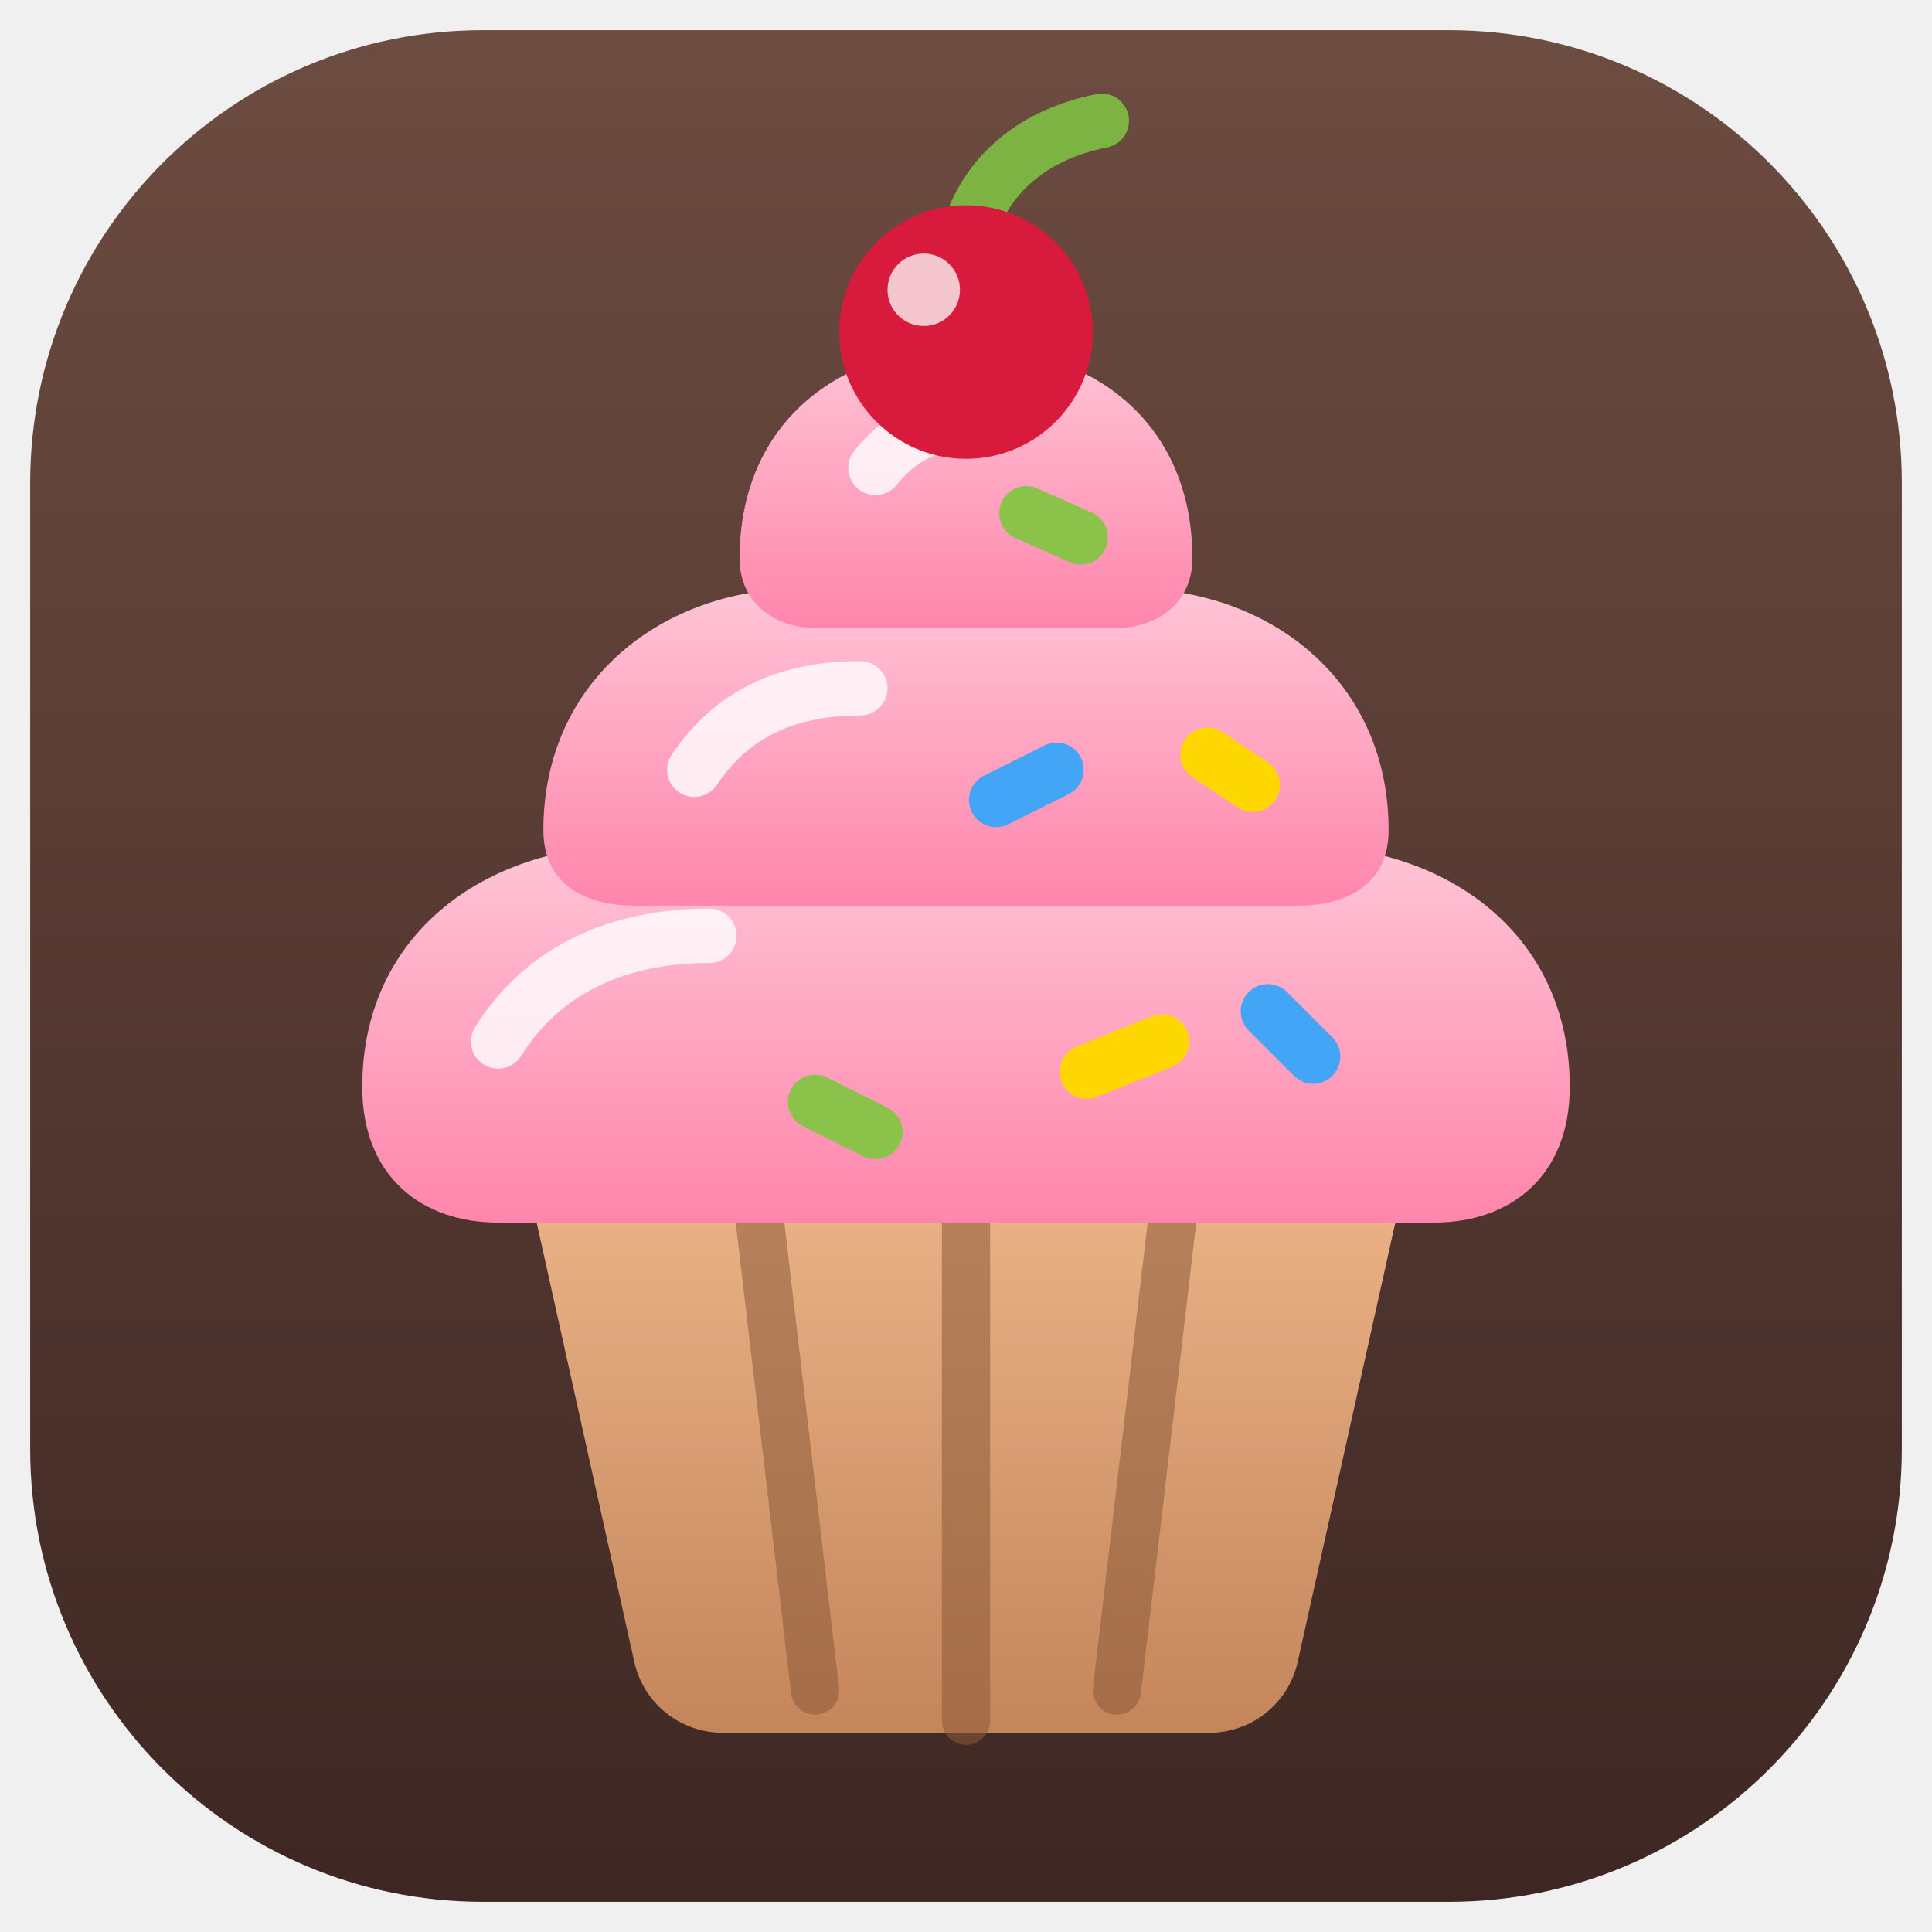
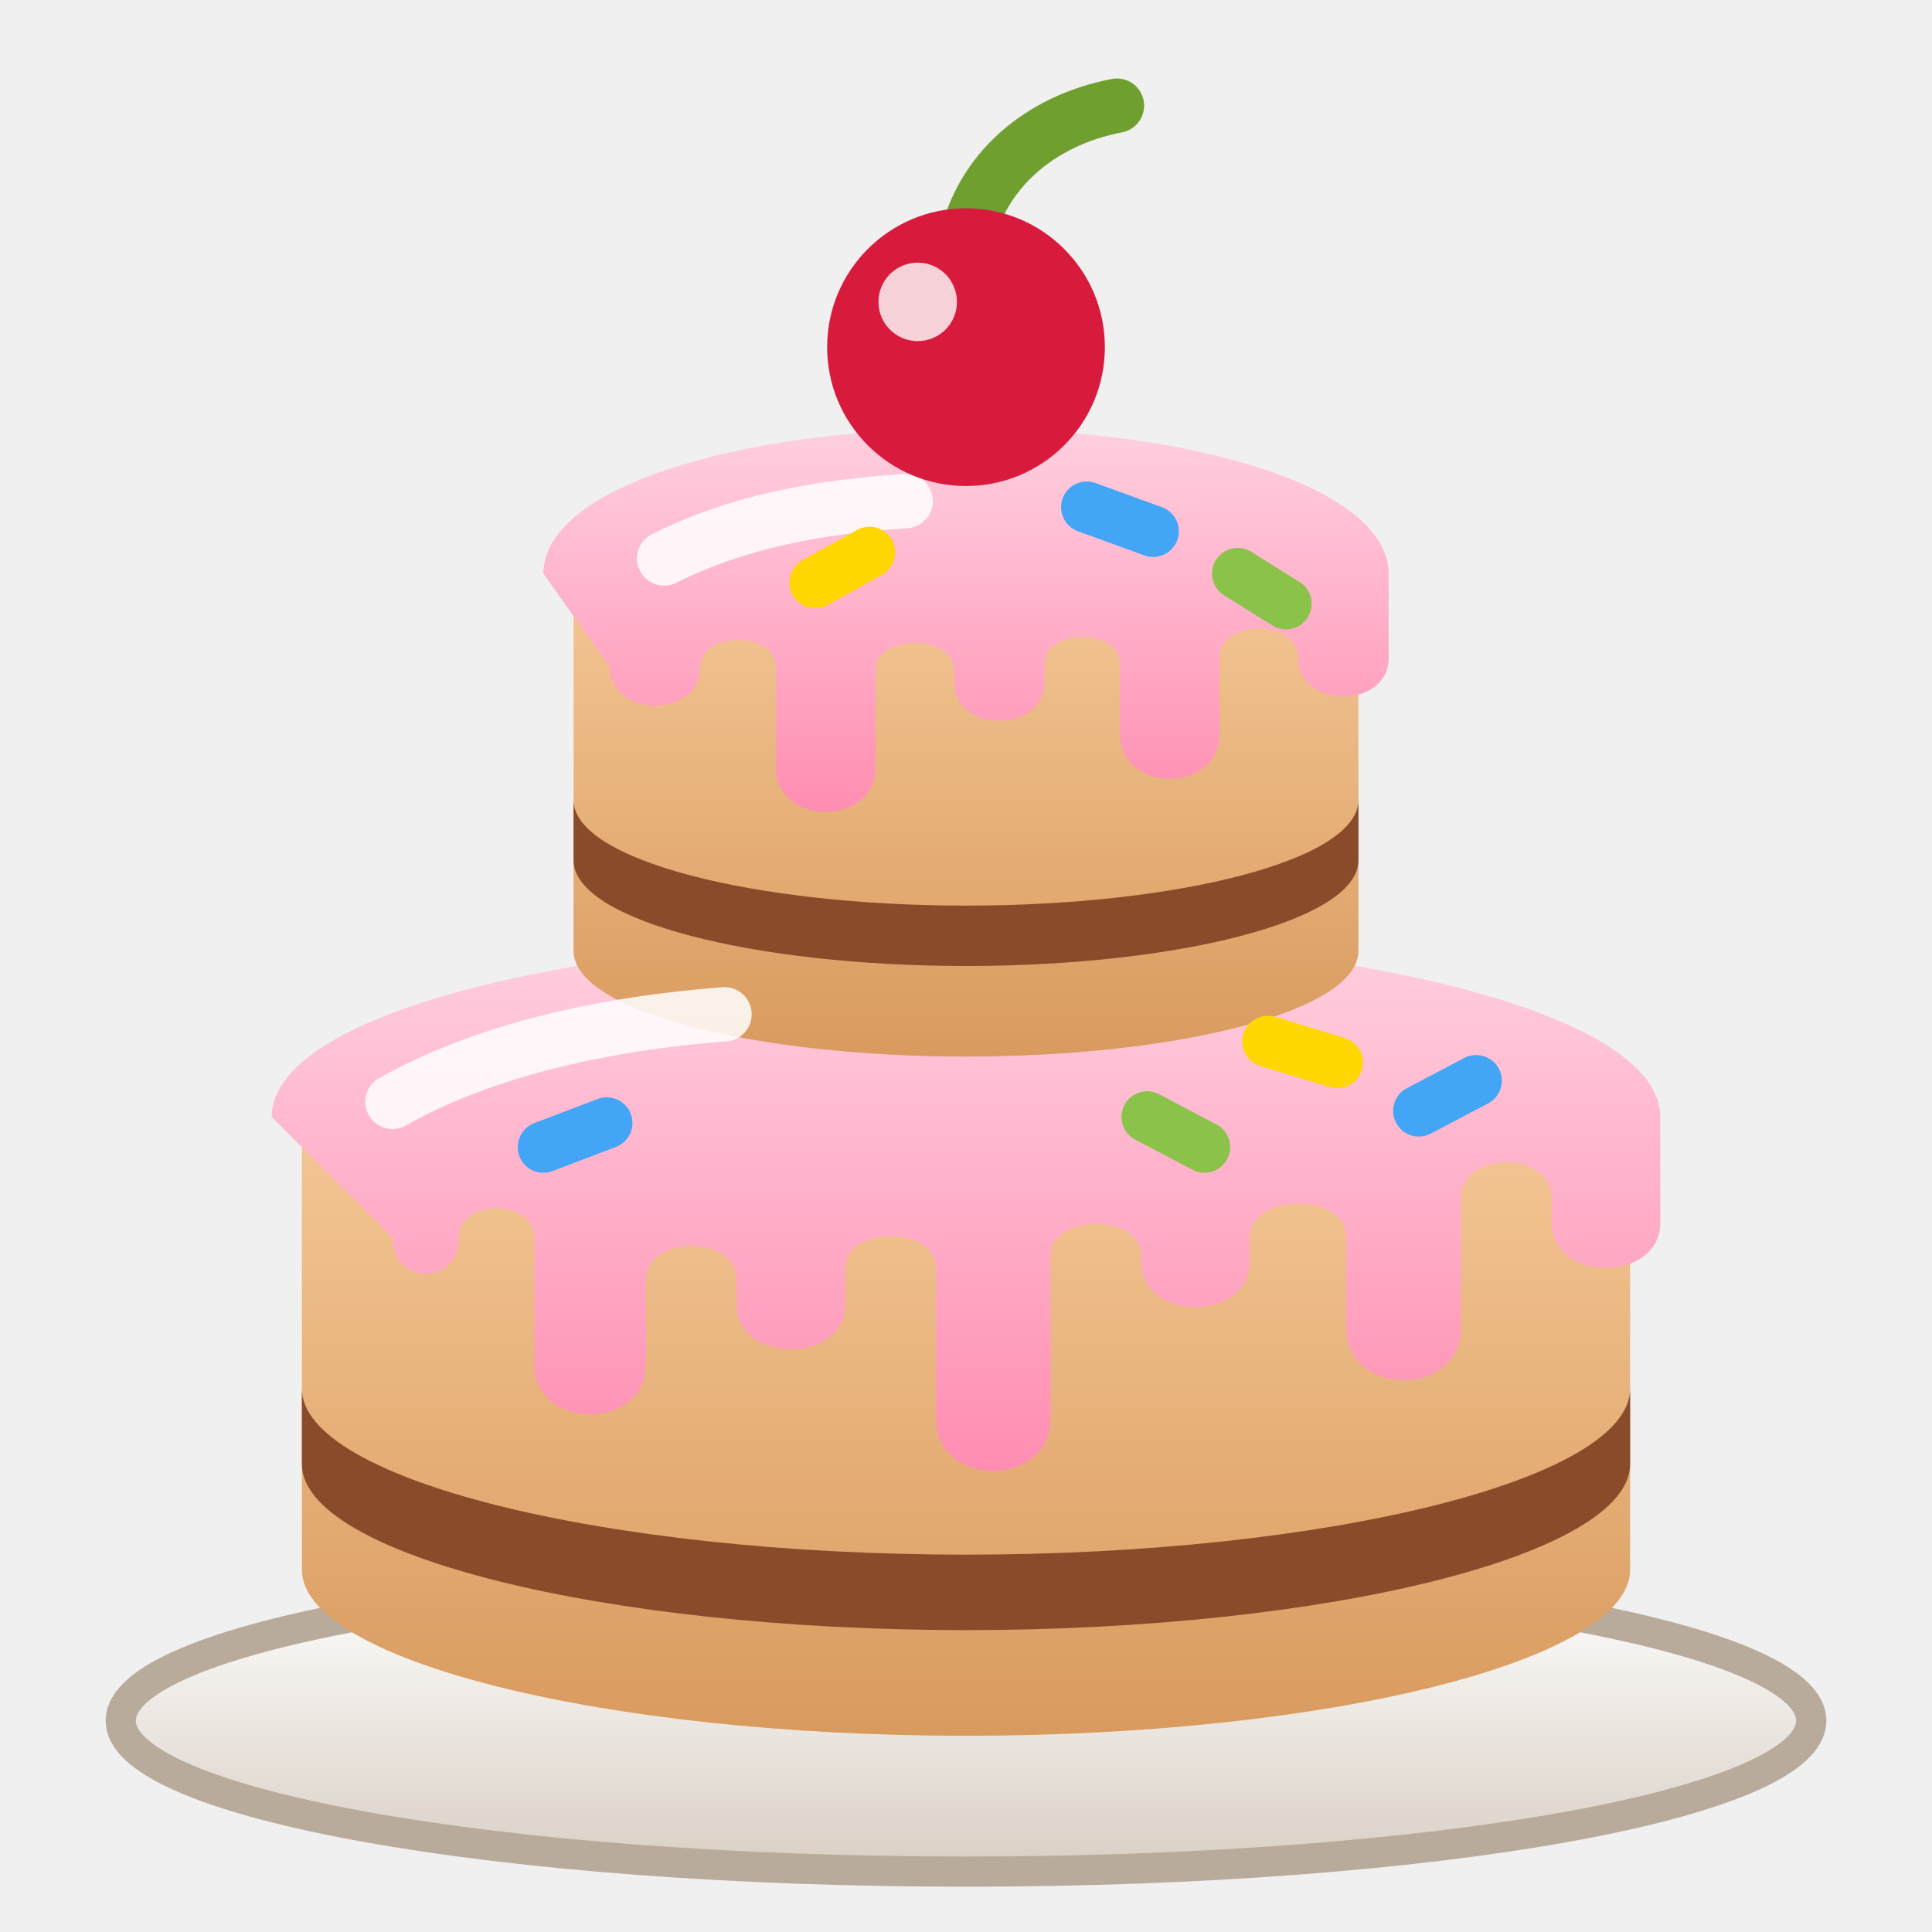
<svg xmlns="http://www.w3.org/2000/svg" viewBox="0 0 64 64">
  <defs>
-     <linearGradient id="bg" x1="0" y1="0" x2="0" y2="1">
-       <stop offset="0" stop-color="#6D4C41" />
-       <stop offset="1" stop-color="#3E2723" />
-     </linearGradient>
-     <linearGradient id="paper" x1="0" y1="0" x2="0" y2="1">
-       <stop offset="0" stop-color="#F0B98D" />
-       <stop offset="1" stop-color="#C4855B" />
+     <linearGradient id="sponge" x1="0" y1="0" x2="0" y2="1">
+       <stop offset="0" stop-color="#F4C795" />
+       <stop offset="1" stop-color="#D99A5E" />
    </linearGradient>
    <linearGradient id="icing" x1="0" y1="0" x2="0" y2="1">
-       <stop offset="0" stop-color="#FFC4D6" />
-       <stop offset="1" stop-color="#FF85AC" />
+       <stop offset="0" stop-color="#FFD0DF" />
+       <stop offset="1" stop-color="#FF8DB2" />
+     </linearGradient>
+     <linearGradient id="plate" x1="0" y1="0" x2="0" y2="1">
+       <stop offset="0" stop-color="#FFFFFF" />
+       <stop offset="1" stop-color="#D9CFC4" />
    </linearGradient>
  </defs>
-   <rect x="1" y="1" width="62" height="62" rx="15" fill="url(#bg)" />
-   <path d="M17 37h30l-4 18a3 3 0 0 1-3 2.400H24a3 3 0 0 1-3-2.400z" fill="url(#paper)" />
-   <path d="M25 39l2 17M32 39v18M39 39l-2 17" stroke="#8B5A36" stroke-width="1.600" stroke-linecap="round" opacity=".55" />
-   <path d="M12 36c0-5 4-8 9-8h22c5 0 9 3 9 8 0 3-2 4.500-4.500 4.500h-31C14 40.500 12 39 12 36z" fill="url(#icing)" />
-   <path d="M18 27.500c0-5 4-8 8.500-8h11c4.500 0 8.500 3 8.500 8 0 1.800-1.400 2.500-3 2.500H21c-1.600 0-3-.7-3-2.500z" fill="url(#icing)" />
-   <path d="M24.500 18.500c0-4.500 3.300-7 7.500-7s7.500 2.500 7.500 7c0 1.500-1.200 2.300-2.500 2.300H27c-1.300 0-2.500-.8-2.500-2.300z" fill="url(#icing)" />
-   <path d="M16.500 34.500c1.500-2.400 4-3.500 7-3.500M23 25.500c1.200-1.800 3-2.700 5.500-2.700M29 15.500c.8-1 1.800-1.500 3-1.500" fill="none" stroke="#fff" stroke-width="1.800" stroke-linecap="round" opacity=".8" />
-   <g stroke-width="1.800" stroke-linecap="round">
-     <path d="M36 35.500l2.500-1" stroke="#FFD700" />
-     <path d="M27 36.500l2 1" stroke="#8BC34A" />
-     <path d="M42 33.500l1.500 1.500" stroke="#42A5F5" />
-     <path d="M33 26.500l2-1" stroke="#42A5F5" />
-     <path d="M40 25l1.500 1" stroke="#FFD700" />
-     <path d="M34 17l1.800.8" stroke="#8BC34A" />
+   <ellipse cx="32" cy="57" rx="28" ry="5" fill="url(#plate)" stroke="#B9AB9C" stroke-width="1" />
+   <path d="M10 37v15c0 3 10 5.500 22 5.500S54 55 54 52V37z" fill="url(#sponge)" />
+   <path d="M10 46c0 3 10 5.500 22 5.500S54 49 54 46v2.500c0 3-10 5.500-22 5.500s-22-2.500-22-5.500z" fill="#8A4B2A" />
+   <path d="M9 37c0-3.500 10.500-6 23-6s23 2.500 23 6v3.500c0 2-3.600 2-3.600 0v-.8c0-1.600-3-1.600-3 0v4.300c0 2.300-3.800 2.300-3.800 0v-3c0-1.500-3.200-1.500-3.200 0v.8c0 2-3.600 2-3.600 0v-.2c0-1.400-3-1.400-3 0v5.400c0 2.300-3.800 2.300-3.800 0v-5c0-1.400-3-1.400-3 0v1.200c0 2-3.600 2-3.600 0v-.8c0-1.500-3-1.500-3 0v2.800c0 2.200-3.700 2.200-3.700 0v-4.200c0-1.300-2.500-1.300-2.500 0 0 1.600-2.200 1.600-2.200 0z" fill="url(#icing)" />
+   <path d="M19 19v12.500c0 2 6 3.500 13 3.500s13-1.500 13-3.500V19z" fill="url(#sponge)" />
+   <path d="M19 26.500c0 2 6 3.500 13 3.500s13-1.500 13-3.500v2c0 2-6 3.500-13 3.500s-13-1.500-13-3.500z" fill="#8A4B2A" />
+   <path d="M18 19c0-2.800 6.300-4.800 14-4.800S46 16.200 46 19v2.800c0 1.700-3 1.700-3 0 0-1.300-2.600-1.300-2.600 0v2.500c0 2-3.300 2-3.300 0v-2.300c0-1.200-2.500-1.200-2.500 0v.6c0 1.700-3 1.700-3 0v-.4c0-1.200-2.600-1.200-2.600 0v3.200c0 2-3.300 2-3.300 0v-3.300c0-1.200-2.500-1.200-2.500 0 0 1.700-3 1.700-3 0z" fill="url(#icing)" />
+   <path d="M13 36.500c3-1.700 7-2.600 11-2.900M22 18.500c2.400-1.200 5-1.700 8-1.900" fill="none" stroke="#fff" stroke-width="1.800" stroke-linecap="round" opacity=".85" />
+   <g stroke-width="1.700" stroke-linecap="round">
+     <path d="M36 16.800l2.200.8" stroke="#42A5F5" />
+     <path d="M27 19.300l1.800-1" stroke="#FFD700" />
+     <path d="M41 19l1.600 1" stroke="#8BC34A" />
+     <path d="M42 34.500l2.300.7" stroke="#FFD700" />
+     <path d="M47 36.800l1.900-1" stroke="#42A5F5" />
+     <path d="M38 37l1.900 1" stroke="#8BC34A" />
+     <path d="M18 38l2.100-.8" stroke="#42A5F5" />
  </g>
-   <path d="M32 8c.5-2 2-3.500 4.500-4" fill="none" stroke="#7CB342" stroke-width="1.800" stroke-linecap="round" />
-   <circle cx="32" cy="11" r="4.200" fill="#D81B3C" />
-   <circle cx="30.600" cy="9.600" r="1.200" fill="#fff" opacity=".75" />
+   <path d="M32 8c.5-2.300 2.400-4 5-4.500" fill="none" stroke="#6E9F2F" stroke-width="1.800" stroke-linecap="round" />
+   <circle cx="32" cy="11.500" r="4.600" fill="#D81B3C" />
+   <circle cx="30.400" cy="10" r="1.300" fill="#fff" opacity=".8" />
</svg>
